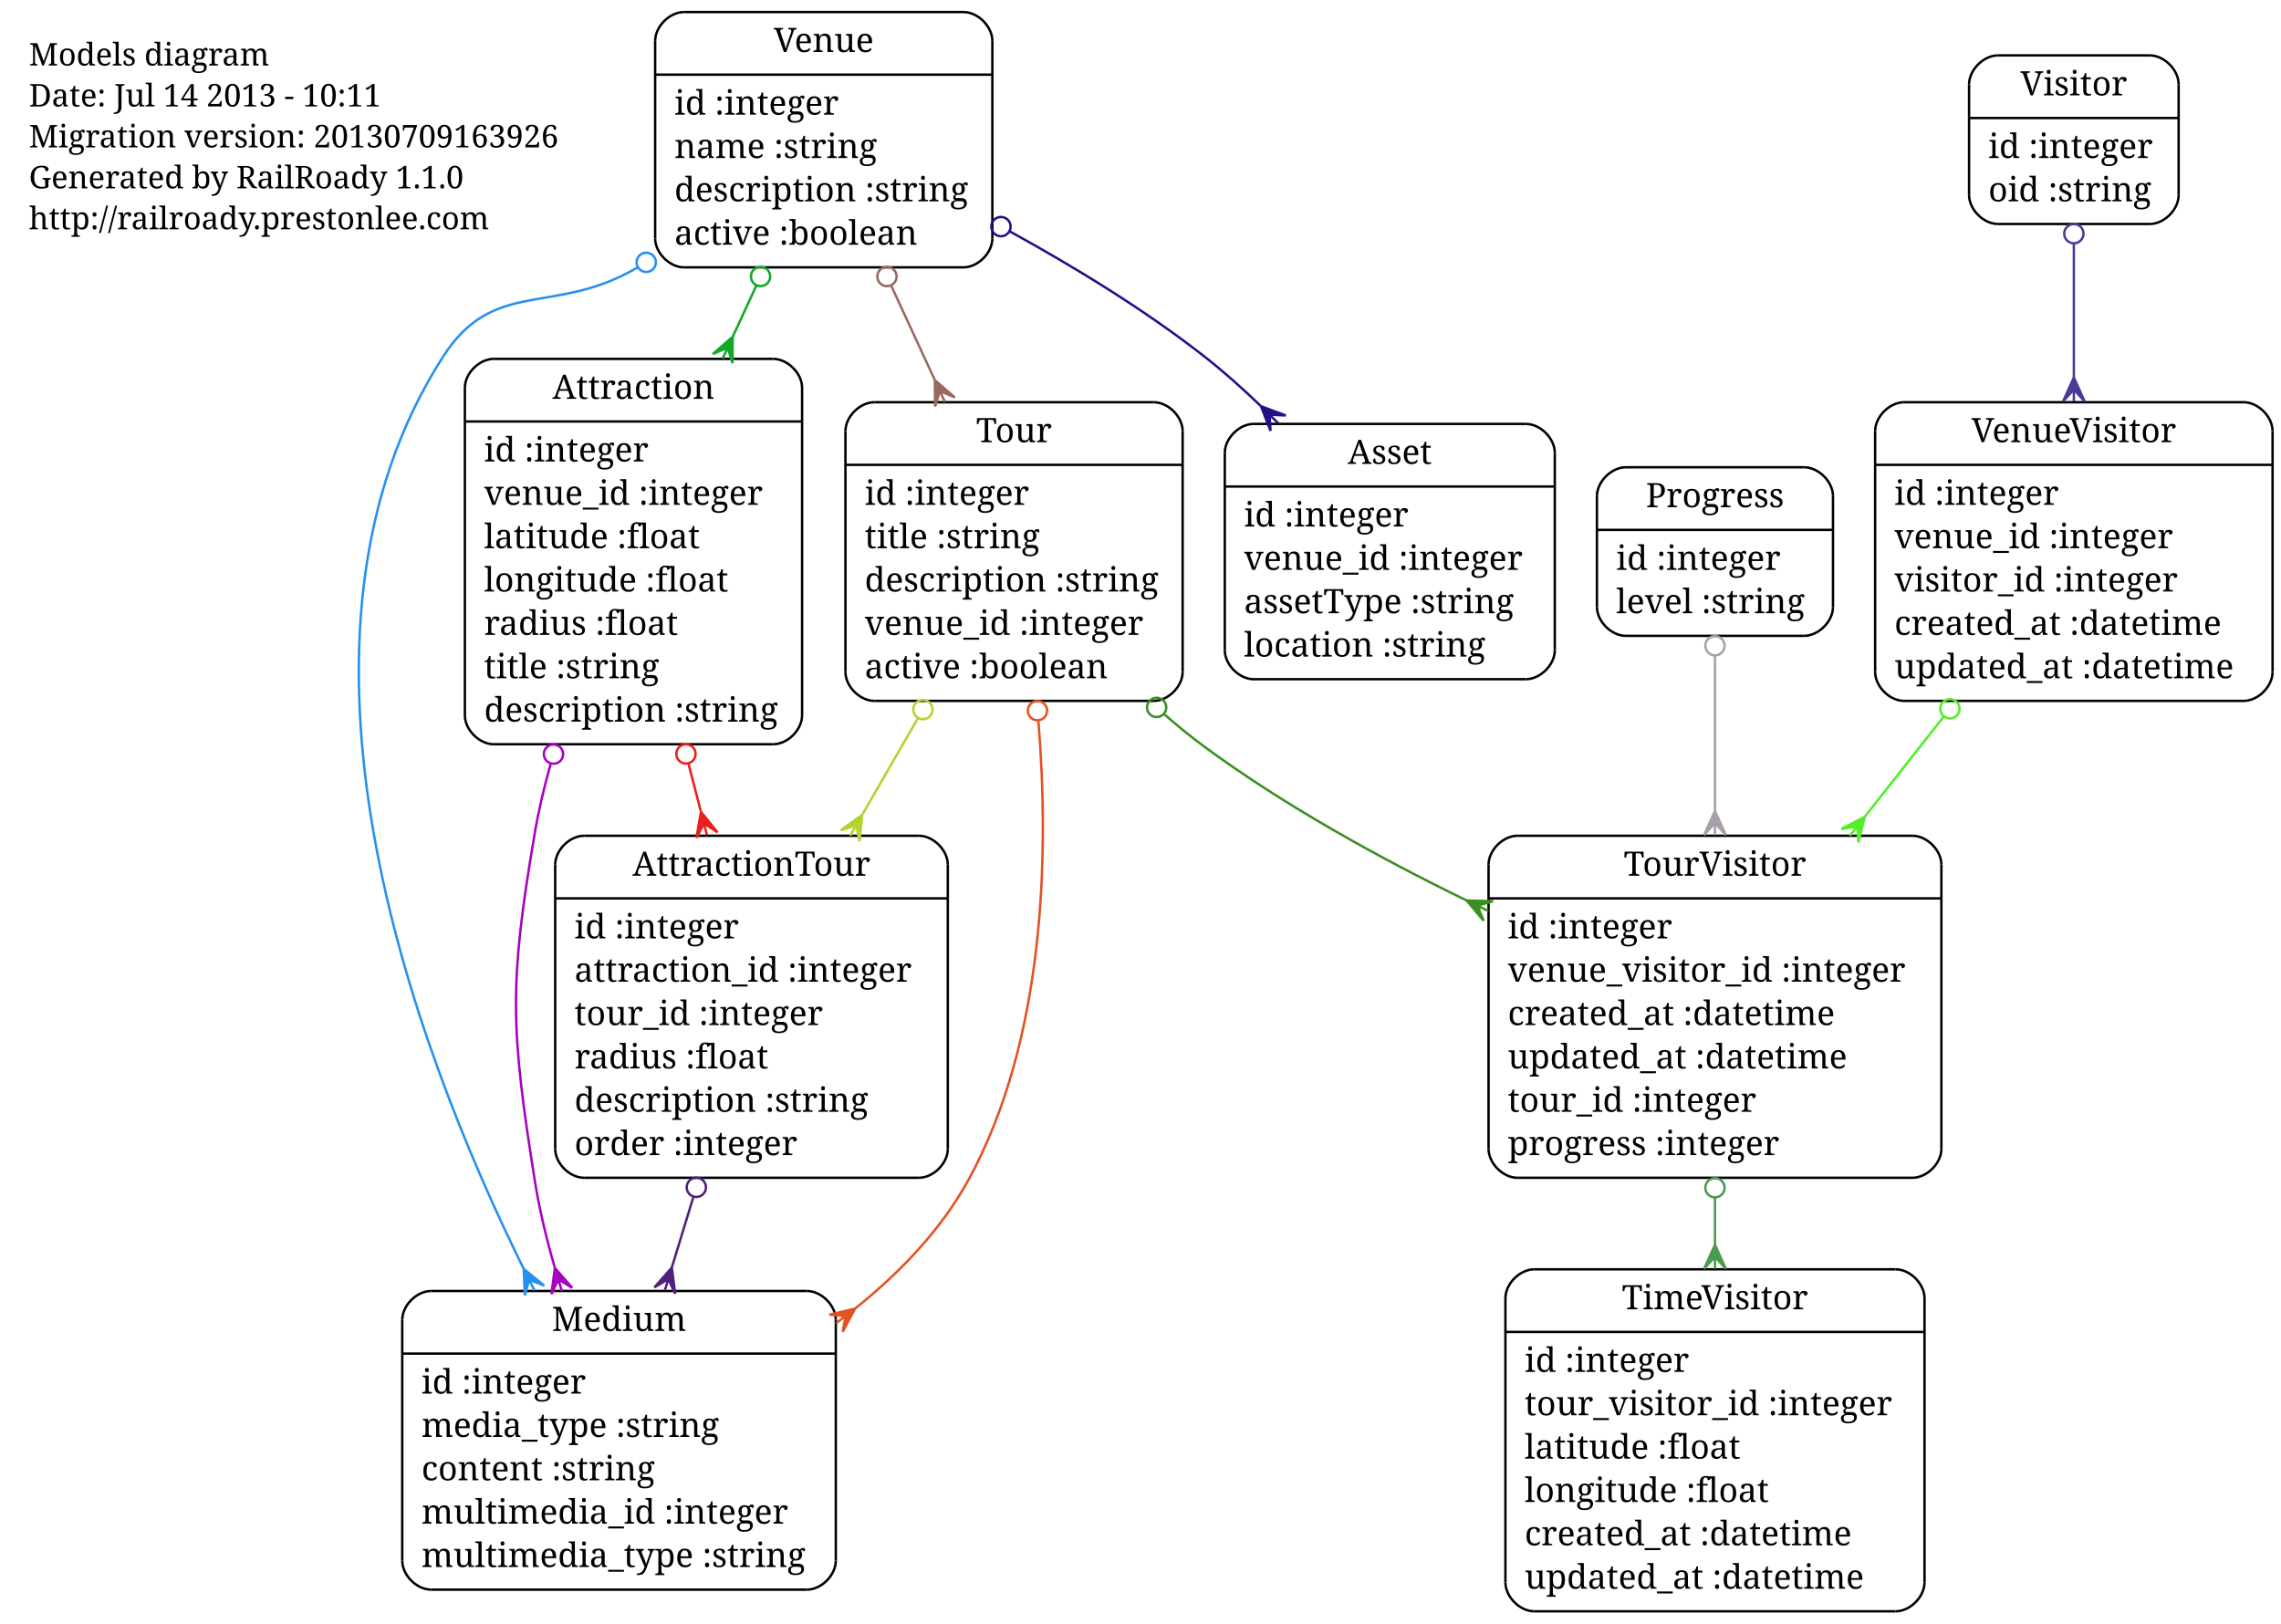
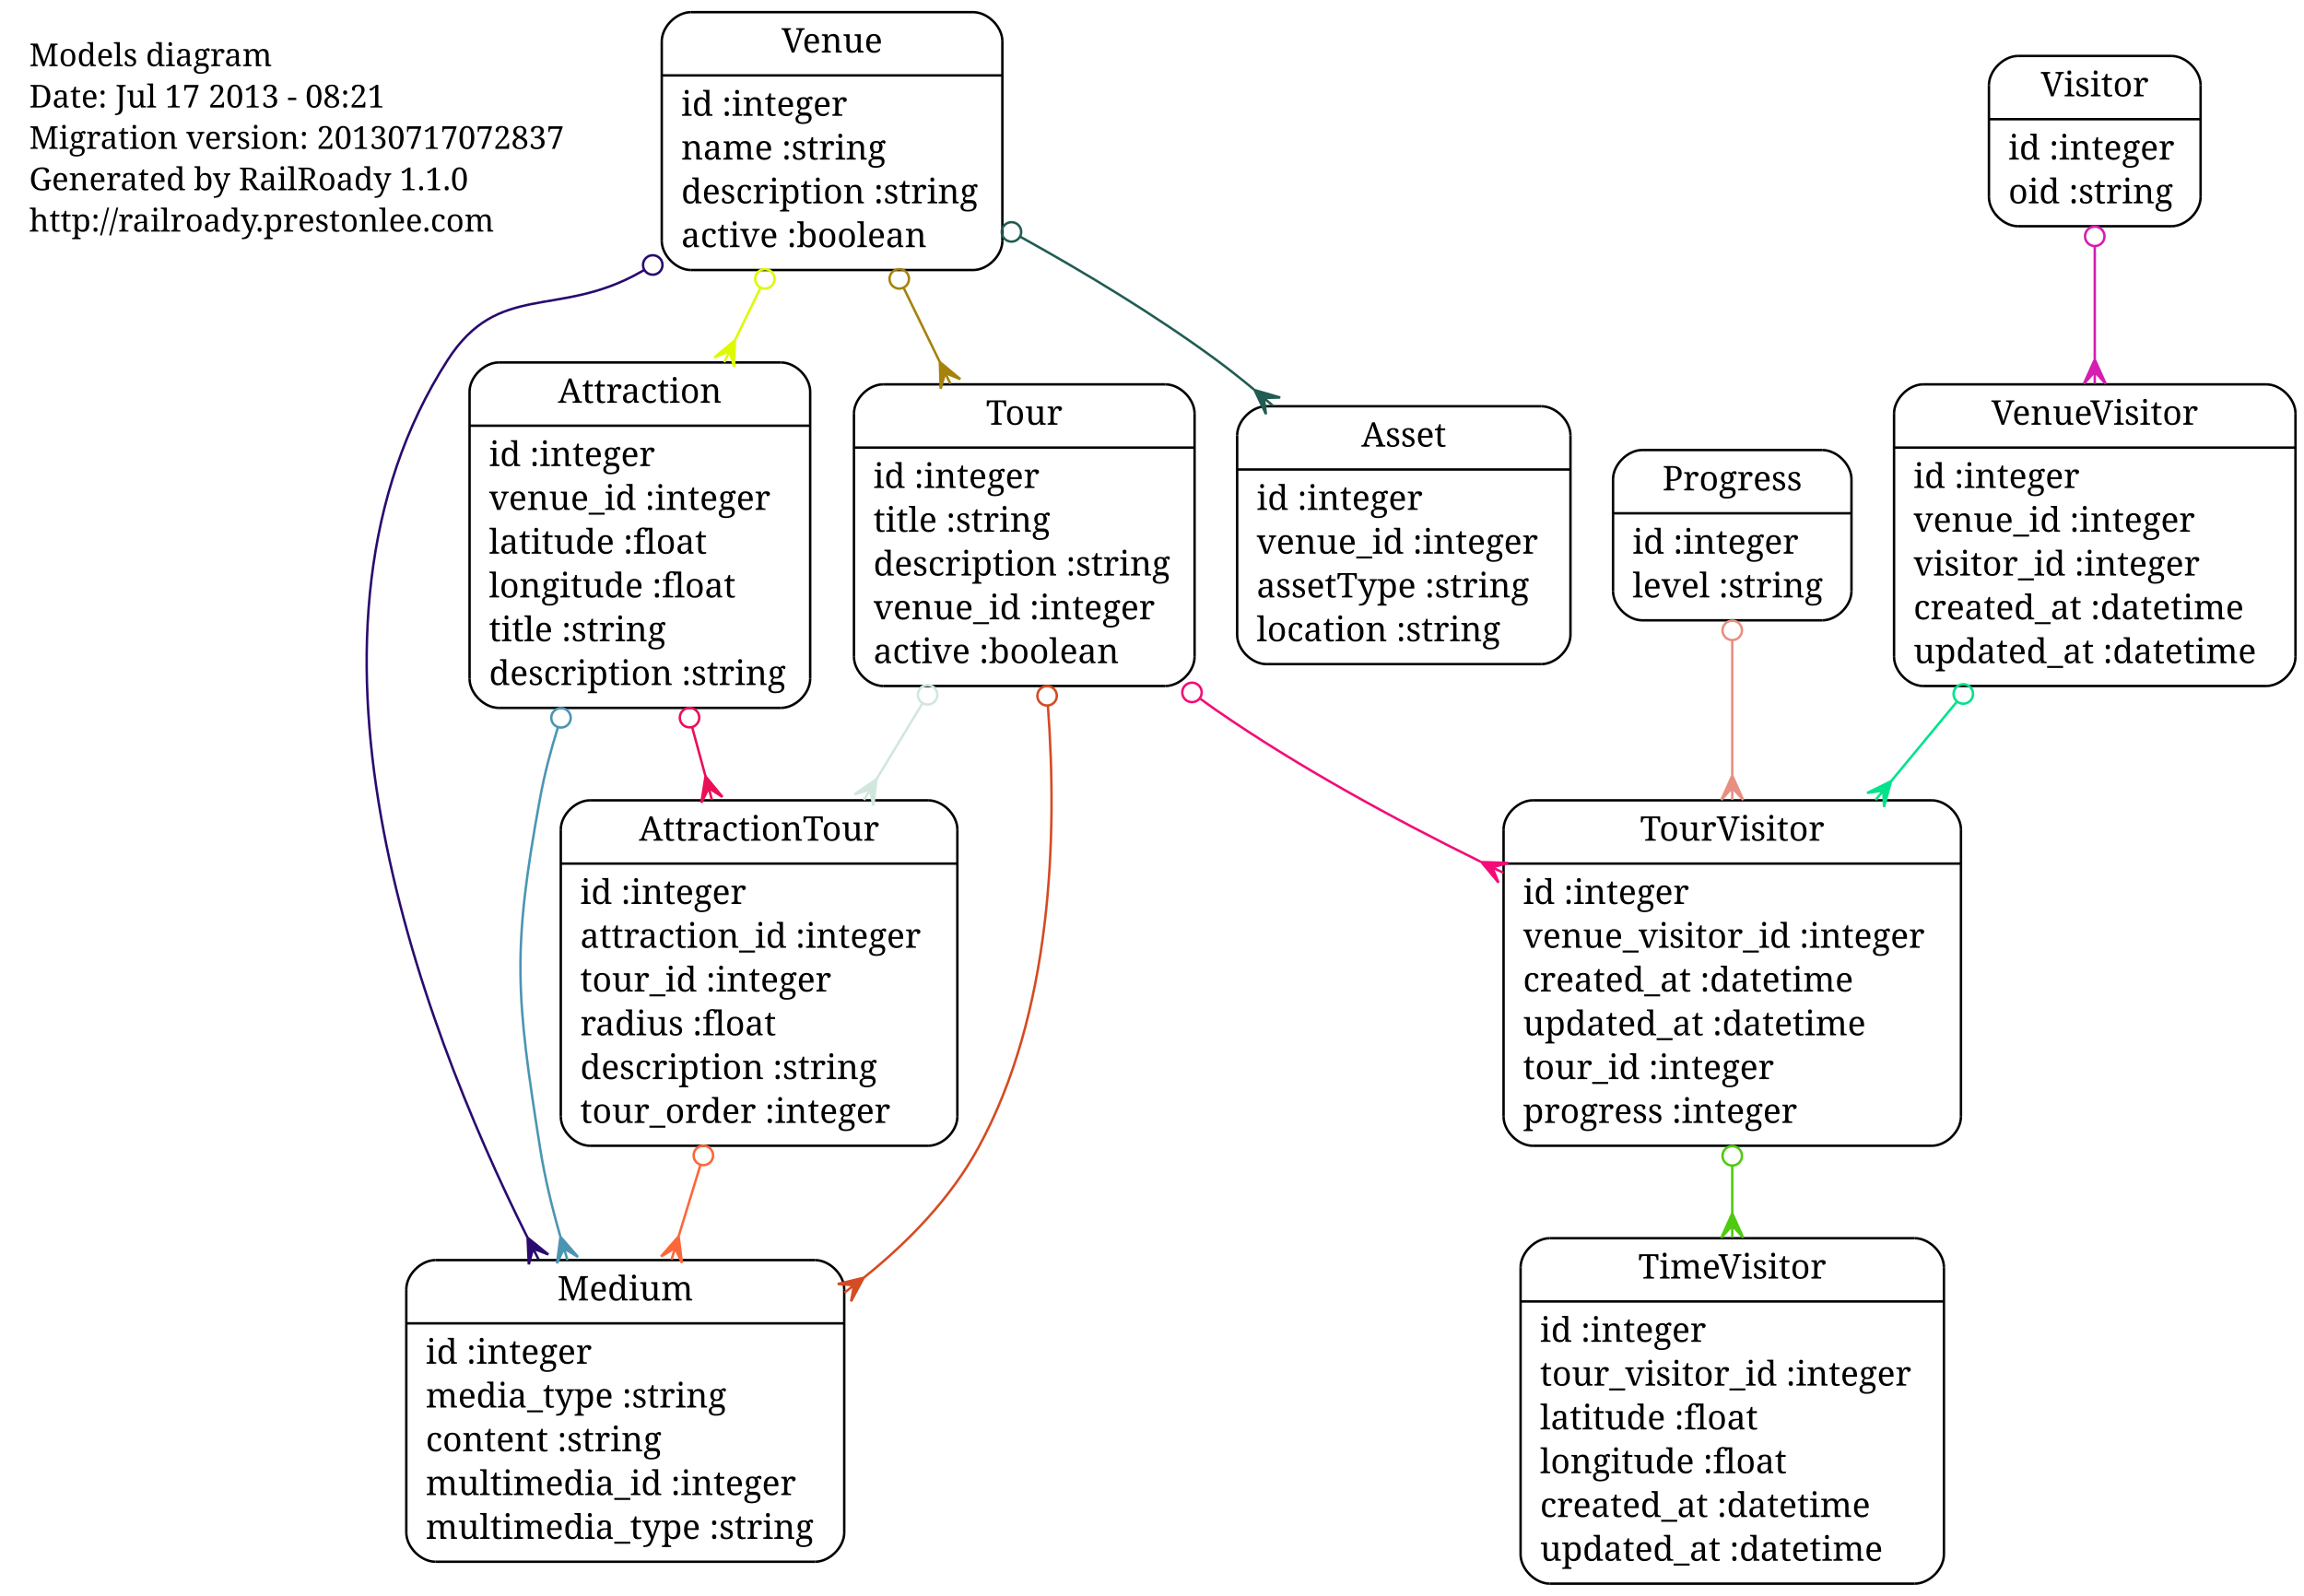
- <svg xmlns="http://www.w3.org/2000/svg" width="947pt" height="674pt" viewBox="0.00 0.00 947.00 674.00">
-   <g id="graph1" class="graph" transform="scale(1 1) rotate(0) translate(4 670)">
-     <polygon fill="white" stroke="white" points="-4,5 -4,-670 944,-670 944,5 -4,5" />
+ <svg xmlns="http://www.w3.org/2000/svg" width="947pt" height="656pt" viewBox="0.00 0.00 947.00 656.00">
+   <g id="graph1" class="graph" transform="scale(1 1) rotate(0) translate(4 652)">
+     <polygon fill="white" stroke="white" points="-4,5 -4,-652 944,-652 944,5 -4,5" />
    <g id="node1" class="node">
-       <text text-anchor="start" x="8" y="-642.8" font-family="Times Roman,serif" font-size="13.00">Models diagram</text>
-       <text text-anchor="start" x="8" y="-625.8" font-family="Times Roman,serif" font-size="13.00">Date: Jul 14 2013 - 10:11</text>
-       <text text-anchor="start" x="8" y="-608.8" font-family="Times Roman,serif" font-size="13.00">Migration version: 20130709163926</text>
-       <text text-anchor="start" x="8" y="-591.8" font-family="Times Roman,serif" font-size="13.00">Generated by RailRoady 1.1.0</text>
-       <text text-anchor="start" x="8" y="-574.8" font-family="Times Roman,serif" font-size="13.00">http://railroady.prestonlee.com</text>
+       <text text-anchor="start" x="8" y="-624.8" font-family="Times Roman,serif" font-size="13.00">Models diagram</text>
+       <text text-anchor="start" x="8" y="-607.8" font-family="Times Roman,serif" font-size="13.00">Date: Jul 17 2013 - 08:21</text>
+       <text text-anchor="start" x="8" y="-590.8" font-family="Times Roman,serif" font-size="13.00">Migration version: 20130717072837</text>
+       <text text-anchor="start" x="8" y="-573.8" font-family="Times Roman,serif" font-size="13.00">Generated by RailRoady 1.1.0</text>
+       <text text-anchor="start" x="8" y="-556.8" font-family="Times Roman,serif" font-size="13.00">http://railroady.prestonlee.com</text>
    </g>
    <g id="node2" class="node">
      <polyline fill="none" stroke="black" points="175,-10 331,-10 " />
      <path fill="none" stroke="black" d="M331,-10C337,-10 343,-16 343,-22" />
      <polyline fill="none" stroke="black" points="343,-22 343,-122 " />
      <path fill="none" stroke="black" d="M343,-122C343,-128 337,-134 331,-134" />
      <polyline fill="none" stroke="black" points="331,-134 175,-134 " />
      <path fill="none" stroke="black" d="M175,-134C169,-134 163,-128 163,-122" />
      <polyline fill="none" stroke="black" points="163,-122 163,-22 " />
      <path fill="none" stroke="black" d="M163,-22C163,-16 169,-10 175,-10" />
      <text text-anchor="middle" x="253" y="-117.4" font-family="Times Roman,serif" font-size="14.00">Medium</text>
      <polyline fill="none" stroke="black" points="163,-108 343,-108 " />
      <text text-anchor="start" x="171" y="-91.4" font-family="Times Roman,serif" font-size="14.00">id :integer</text>
      <text text-anchor="start" x="171" y="-73.4" font-family="Times Roman,serif" font-size="14.00">media_type :string</text>
      <text text-anchor="start" x="171" y="-55.4" font-family="Times Roman,serif" font-size="14.00">content :string</text>
      <text text-anchor="start" x="171" y="-37.4" font-family="Times Roman,serif" font-size="14.00">multimedia_id :integer</text>
      <text text-anchor="start" x="171" y="-19.4" font-family="Times Roman,serif" font-size="14.00">multimedia_type :string</text>
    </g>
    <g id="node3" class="node">
-       <polyline fill="none" stroke="black" points="825.5,-577 888.5,-577 " />
-       <path fill="none" stroke="black" d="M888.5,-577C894.5,-577 900.5,-583 900.5,-589" />
-       <polyline fill="none" stroke="black" points="900.5,-589 900.5,-635 " />
-       <path fill="none" stroke="black" d="M900.5,-635C900.5,-641 894.5,-647 888.5,-647" />
-       <polyline fill="none" stroke="black" points="888.5,-647 825.5,-647 " />
-       <path fill="none" stroke="black" d="M825.5,-647C819.5,-647 813.5,-641 813.5,-635" />
-       <polyline fill="none" stroke="black" points="813.5,-635 813.5,-589 " />
-       <path fill="none" stroke="black" d="M813.5,-589C813.5,-583 819.5,-577 825.5,-577" />
-       <text text-anchor="middle" x="857" y="-630.4" font-family="Times Roman,serif" font-size="14.00">Visitor</text>
-       <polyline fill="none" stroke="black" points="813.5,-621 900.5,-621 " />
-       <text text-anchor="start" x="821.5" y="-604.4" font-family="Times Roman,serif" font-size="14.00">id :integer</text>
-       <text text-anchor="start" x="821.5" y="-586.4" font-family="Times Roman,serif" font-size="14.00">oid :string</text>
+       <polyline fill="none" stroke="black" points="825.5,-559 888.5,-559 " />
+       <path fill="none" stroke="black" d="M888.5,-559C894.5,-559 900.5,-565 900.5,-571" />
+       <polyline fill="none" stroke="black" points="900.5,-571 900.5,-617 " />
+       <path fill="none" stroke="black" d="M900.5,-617C900.5,-623 894.5,-629 888.5,-629" />
+       <polyline fill="none" stroke="black" points="888.5,-629 825.5,-629 " />
+       <path fill="none" stroke="black" d="M825.5,-629C819.5,-629 813.5,-623 813.5,-617" />
+       <polyline fill="none" stroke="black" points="813.5,-617 813.5,-571 " />
+       <path fill="none" stroke="black" d="M813.5,-571C813.5,-565 819.5,-559 825.5,-559" />
+       <text text-anchor="middle" x="857" y="-612.4" font-family="Times Roman,serif" font-size="14.00">Visitor</text>
+       <polyline fill="none" stroke="black" points="813.5,-603 900.5,-603 " />
+       <text text-anchor="start" x="821.5" y="-586.4" font-family="Times Roman,serif" font-size="14.00">id :integer</text>
+       <text text-anchor="start" x="821.5" y="-568.4" font-family="Times Roman,serif" font-size="14.00">oid :string</text>
    </g>
    <g id="node10" class="node">
-       <polyline fill="none" stroke="black" points="786.5,-379 927.5,-379 " />
-       <path fill="none" stroke="black" d="M927.5,-379C933.5,-379 939.5,-385 939.5,-391" />
-       <polyline fill="none" stroke="black" points="939.5,-391 939.5,-491 " />
-       <path fill="none" stroke="black" d="M939.5,-491C939.5,-497 933.5,-503 927.5,-503" />
-       <polyline fill="none" stroke="black" points="927.5,-503 786.5,-503 " />
-       <path fill="none" stroke="black" d="M786.5,-503C780.5,-503 774.5,-497 774.5,-491" />
-       <polyline fill="none" stroke="black" points="774.5,-491 774.5,-391 " />
-       <path fill="none" stroke="black" d="M774.5,-391C774.5,-385 780.5,-379 786.5,-379" />
-       <text text-anchor="middle" x="857" y="-486.4" font-family="Times Roman,serif" font-size="14.00">VenueVisitor</text>
-       <polyline fill="none" stroke="black" points="774.5,-477 939.5,-477 " />
-       <text text-anchor="start" x="782.5" y="-460.4" font-family="Times Roman,serif" font-size="14.00">id :integer</text>
-       <text text-anchor="start" x="782.5" y="-442.4" font-family="Times Roman,serif" font-size="14.00">venue_id :integer</text>
-       <text text-anchor="start" x="782.5" y="-424.4" font-family="Times Roman,serif" font-size="14.00">visitor_id :integer</text>
-       <text text-anchor="start" x="782.5" y="-406.4" font-family="Times Roman,serif" font-size="14.00">created_at :datetime</text>
-       <text text-anchor="start" x="782.5" y="-388.4" font-family="Times Roman,serif" font-size="14.00">updated_at :datetime</text>
+       <polyline fill="none" stroke="black" points="786.5,-370 927.5,-370 " />
+       <path fill="none" stroke="black" d="M927.5,-370C933.5,-370 939.5,-376 939.5,-382" />
+       <polyline fill="none" stroke="black" points="939.5,-382 939.5,-482 " />
+       <path fill="none" stroke="black" d="M939.5,-482C939.5,-488 933.5,-494 927.5,-494" />
+       <polyline fill="none" stroke="black" points="927.5,-494 786.5,-494 " />
+       <path fill="none" stroke="black" d="M786.5,-494C780.5,-494 774.5,-488 774.5,-482" />
+       <polyline fill="none" stroke="black" points="774.5,-482 774.5,-382 " />
+       <path fill="none" stroke="black" d="M774.5,-382C774.5,-376 780.5,-370 786.5,-370" />
+       <text text-anchor="middle" x="857" y="-477.4" font-family="Times Roman,serif" font-size="14.00">VenueVisitor</text>
+       <polyline fill="none" stroke="black" points="774.5,-468 939.5,-468 " />
+       <text text-anchor="start" x="782.5" y="-451.4" font-family="Times Roman,serif" font-size="14.00">id :integer</text>
+       <text text-anchor="start" x="782.5" y="-433.4" font-family="Times Roman,serif" font-size="14.00">venue_id :integer</text>
+       <text text-anchor="start" x="782.5" y="-415.4" font-family="Times Roman,serif" font-size="14.00">visitor_id :integer</text>
+       <text text-anchor="start" x="782.5" y="-397.4" font-family="Times Roman,serif" font-size="14.00">created_at :datetime</text>
+       <text text-anchor="start" x="782.5" y="-379.4" font-family="Times Roman,serif" font-size="14.00">updated_at :datetime</text>
    </g>
    <g id="edge2" class="edge">
-       <path fill="none" stroke="#493c99" d="M857,-568.747C857,-551.932 857,-532.204 857,-513.35" />
-       <ellipse fill="none" stroke="#493c99" cx="857" cy="-572.983" rx="4" ry="4" />
-       <polygon fill="#493c99" stroke="#493c99" points="857,-513.291 861.5,-503.291 857,-508.291 857,-503.291 857,-503.291 857,-503.291 857,-508.291 852.5,-503.292 857,-513.291 857,-513.291" />
+       <path fill="none" stroke="#d51db2" d="M857,-550.604C857,-536.399 857,-520.212 857,-504.46" />
+       <ellipse fill="none" stroke="#d51db2" cx="857" cy="-554.848" rx="4" ry="4" />
+       <polygon fill="#d51db2" stroke="#d51db2" points="857,-504.197 861.5,-494.197 857,-499.197 857,-494.197 857,-494.197 857,-494.197 857,-499.197 852.5,-494.197 857,-504.197 857,-504.197" />
    </g>
    <g id="node4" class="node">
-       <polyline fill="none" stroke="black" points="516.5,-388 629.5,-388 " />
-       <path fill="none" stroke="black" d="M629.5,-388C635.5,-388 641.5,-394 641.5,-400" />
-       <polyline fill="none" stroke="black" points="641.5,-400 641.5,-482 " />
-       <path fill="none" stroke="black" d="M641.5,-482C641.5,-488 635.5,-494 629.5,-494" />
-       <polyline fill="none" stroke="black" points="629.5,-494 516.5,-494 " />
-       <path fill="none" stroke="black" d="M516.5,-494C510.5,-494 504.5,-488 504.5,-482" />
-       <polyline fill="none" stroke="black" points="504.5,-482 504.5,-400 " />
-       <path fill="none" stroke="black" d="M504.5,-400C504.5,-394 510.5,-388 516.5,-388" />
-       <text text-anchor="middle" x="573" y="-477.4" font-family="Times Roman,serif" font-size="14.00">Asset</text>
-       <polyline fill="none" stroke="black" points="504.5,-468 641.5,-468 " />
-       <text text-anchor="start" x="512.5" y="-451.4" font-family="Times Roman,serif" font-size="14.00">id :integer</text>
-       <text text-anchor="start" x="512.5" y="-433.4" font-family="Times Roman,serif" font-size="14.00">venue_id :integer</text>
-       <text text-anchor="start" x="512.5" y="-415.4" font-family="Times Roman,serif" font-size="14.00">assetType :string</text>
-       <text text-anchor="start" x="512.5" y="-397.4" font-family="Times Roman,serif" font-size="14.00">location :string</text>
+       <polyline fill="none" stroke="black" points="516.5,-379 629.5,-379 " />
+       <path fill="none" stroke="black" d="M629.5,-379C635.5,-379 641.5,-385 641.5,-391" />
+       <polyline fill="none" stroke="black" points="641.5,-391 641.5,-473 " />
+       <path fill="none" stroke="black" d="M641.5,-473C641.5,-479 635.5,-485 629.5,-485" />
+       <polyline fill="none" stroke="black" points="629.5,-485 516.5,-485 " />
+       <path fill="none" stroke="black" d="M516.5,-485C510.5,-485 504.5,-479 504.5,-473" />
+       <polyline fill="none" stroke="black" points="504.5,-473 504.5,-391 " />
+       <path fill="none" stroke="black" d="M504.5,-391C504.5,-385 510.5,-379 516.5,-379" />
+       <text text-anchor="middle" x="573" y="-468.4" font-family="Times Roman,serif" font-size="14.00">Asset</text>
+       <polyline fill="none" stroke="black" points="504.5,-459 641.5,-459 " />
+       <text text-anchor="start" x="512.5" y="-442.4" font-family="Times Roman,serif" font-size="14.00">id :integer</text>
+       <text text-anchor="start" x="512.5" y="-424.4" font-family="Times Roman,serif" font-size="14.00">venue_id :integer</text>
+       <text text-anchor="start" x="512.5" y="-406.4" font-family="Times Roman,serif" font-size="14.00">assetType :string</text>
+       <text text-anchor="start" x="512.5" y="-388.4" font-family="Times Roman,serif" font-size="14.00">location :string</text>
    </g>
    <g id="node5" class="node">
-       <polyline fill="none" stroke="black" points="359,-379 475,-379 " />
-       <path fill="none" stroke="black" d="M475,-379C481,-379 487,-385 487,-391" />
-       <polyline fill="none" stroke="black" points="487,-391 487,-491 " />
-       <path fill="none" stroke="black" d="M487,-491C487,-497 481,-503 475,-503" />
-       <polyline fill="none" stroke="black" points="475,-503 359,-503 " />
-       <path fill="none" stroke="black" d="M359,-503C353,-503 347,-497 347,-491" />
-       <polyline fill="none" stroke="black" points="347,-491 347,-391 " />
-       <path fill="none" stroke="black" d="M347,-391C347,-385 353,-379 359,-379" />
-       <text text-anchor="middle" x="417" y="-486.4" font-family="Times Roman,serif" font-size="14.00">Tour</text>
-       <polyline fill="none" stroke="black" points="347,-477 487,-477 " />
-       <text text-anchor="start" x="355" y="-460.4" font-family="Times Roman,serif" font-size="14.00">id :integer</text>
-       <text text-anchor="start" x="355" y="-442.4" font-family="Times Roman,serif" font-size="14.00">title :string</text>
-       <text text-anchor="start" x="355" y="-424.4" font-family="Times Roman,serif" font-size="14.00">description :string</text>
-       <text text-anchor="start" x="355" y="-406.4" font-family="Times Roman,serif" font-size="14.00">venue_id :integer</text>
-       <text text-anchor="start" x="355" y="-388.4" font-family="Times Roman,serif" font-size="14.00">active :boolean</text>
+       <polyline fill="none" stroke="black" points="359,-370 475,-370 " />
+       <path fill="none" stroke="black" d="M475,-370C481,-370 487,-376 487,-382" />
+       <polyline fill="none" stroke="black" points="487,-382 487,-482 " />
+       <path fill="none" stroke="black" d="M487,-482C487,-488 481,-494 475,-494" />
+       <polyline fill="none" stroke="black" points="475,-494 359,-494 " />
+       <path fill="none" stroke="black" d="M359,-494C353,-494 347,-488 347,-482" />
+       <polyline fill="none" stroke="black" points="347,-482 347,-382 " />
+       <path fill="none" stroke="black" d="M347,-382C347,-376 353,-370 359,-370" />
+       <text text-anchor="middle" x="417" y="-477.4" font-family="Times Roman,serif" font-size="14.00">Tour</text>
+       <polyline fill="none" stroke="black" points="347,-468 487,-468 " />
+       <text text-anchor="start" x="355" y="-451.4" font-family="Times Roman,serif" font-size="14.00">id :integer</text>
+       <text text-anchor="start" x="355" y="-433.4" font-family="Times Roman,serif" font-size="14.00">title :string</text>
+       <text text-anchor="start" x="355" y="-415.4" font-family="Times Roman,serif" font-size="14.00">description :string</text>
+       <text text-anchor="start" x="355" y="-397.4" font-family="Times Roman,serif" font-size="14.00">venue_id :integer</text>
+       <text text-anchor="start" x="355" y="-379.4" font-family="Times Roman,serif" font-size="14.00">active :boolean</text>
    </g>
    <g id="edge8" class="edge">
-       <path fill="none" stroke="#e35222" d="M427.086,-370.944C431.608,-315.694 430.067,-238.47 398,-180 386.708,-159.41 369.632,-141.631 351.118,-126.779" />
-       <ellipse fill="none" stroke="#e35222" cx="426.731" cy="-374.947" rx="4" ry="4" />
-       <polygon fill="#e35222" stroke="#e35222" points="351.023,-126.705 345.859,-117.031 347.065,-123.649 343.108,-120.593 343.108,-120.593 343.108,-120.593 347.065,-123.649 340.358,-124.154 351.023,-126.705 351.023,-126.705" />
+       <path fill="none" stroke="#d54b22" d="M426.711,-361.927C430.675,-308.755 428.574,-235.578 398,-180 386.681,-159.425 369.595,-141.652 351.078,-126.801" />
+       <ellipse fill="none" stroke="#d54b22" cx="426.381" cy="-365.966" rx="4" ry="4" />
+       <polygon fill="#d54b22" stroke="#d54b22" points="350.982,-126.727 345.818,-117.053 347.025,-123.671 343.068,-120.615 343.068,-120.615 343.068,-120.615 347.025,-123.671 340.317,-124.177 350.982,-126.727 350.982,-126.727" />
    </g>
    <g id="node8" class="node">
      <polyline fill="none" stroke="black" points="238.5,-181 377.5,-181 " />
      <path fill="none" stroke="black" d="M377.5,-181C383.5,-181 389.5,-187 389.5,-193" />
      <polyline fill="none" stroke="black" points="389.5,-193 389.5,-311 " />
      <path fill="none" stroke="black" d="M389.5,-311C389.5,-317 383.5,-323 377.5,-323" />
      <polyline fill="none" stroke="black" points="377.5,-323 238.5,-323 " />
      <path fill="none" stroke="black" d="M238.5,-323C232.5,-323 226.5,-317 226.5,-311" />
      <polyline fill="none" stroke="black" points="226.5,-311 226.5,-193 " />
      <path fill="none" stroke="black" d="M226.5,-193C226.5,-187 232.5,-181 238.5,-181" />
      <text text-anchor="middle" x="308" y="-306.4" font-family="Times Roman,serif" font-size="14.00">AttractionTour</text>
      <polyline fill="none" stroke="black" points="226.5,-297 389.5,-297 " />
      <text text-anchor="start" x="234.5" y="-280.4" font-family="Times Roman,serif" font-size="14.00">id :integer</text>
      <text text-anchor="start" x="234.5" y="-262.4" font-family="Times Roman,serif" font-size="14.00">attraction_id :integer</text>
      <text text-anchor="start" x="234.5" y="-244.4" font-family="Times Roman,serif" font-size="14.00">tour_id :integer</text>
      <text text-anchor="start" x="234.5" y="-226.4" font-family="Times Roman,serif" font-size="14.00">radius :float</text>
      <text text-anchor="start" x="234.5" y="-208.4" font-family="Times Roman,serif" font-size="14.00">description :string</text>
-       <text text-anchor="start" x="234.5" y="-190.4" font-family="Times Roman,serif" font-size="14.00">order :integer</text>
+       <text text-anchor="start" x="234.5" y="-190.4" font-family="Times Roman,serif" font-size="14.00">tour_order :integer</text>
    </g>
    <g id="edge4" class="edge">
-       <path fill="none" stroke="#b4d32e" d="M377.005,-371.651C369.58,-358.776 361.767,-345.23 354.176,-332.066" />
-       <ellipse fill="none" stroke="#b4d32e" cx="379.16" cy="-375.388" rx="4" ry="4" />
-       <polygon fill="#b4d32e" stroke="#b4d32e" points="353.959,-331.689 352.861,-320.779 351.461,-327.358 348.963,-323.027 348.963,-323.027 348.963,-323.027 351.461,-327.358 345.064,-325.275 353.959,-331.689 353.959,-331.689" />
+       <path fill="none" stroke="#d1e7dc" d="M375.02,-362.676C368.892,-352.556 362.541,-342.068 356.3,-331.762" />
+       <ellipse fill="none" stroke="#d1e7dc" cx="377.264" cy="-366.381" rx="4" ry="4" />
+       <polygon fill="#d1e7dc" stroke="#d1e7dc" points="356.271,-331.713 354.94,-320.828 353.681,-327.436 351.091,-323.159 351.091,-323.159 351.091,-323.159 353.681,-327.436 347.241,-325.49 356.271,-331.713 356.271,-331.713" />
    </g>
    <g id="node11" class="node">
      <polyline fill="none" stroke="black" points="626,-181 790,-181 " />
      <path fill="none" stroke="black" d="M790,-181C796,-181 802,-187 802,-193" />
      <polyline fill="none" stroke="black" points="802,-193 802,-311 " />
      <path fill="none" stroke="black" d="M802,-311C802,-317 796,-323 790,-323" />
      <polyline fill="none" stroke="black" points="790,-323 626,-323 " />
      <path fill="none" stroke="black" d="M626,-323C620,-323 614,-317 614,-311" />
      <polyline fill="none" stroke="black" points="614,-311 614,-193 " />
      <path fill="none" stroke="black" d="M614,-193C614,-187 620,-181 626,-181" />
      <text text-anchor="middle" x="708" y="-306.4" font-family="Times Roman,serif" font-size="14.00">TourVisitor</text>
      <polyline fill="none" stroke="black" points="614,-297 802,-297 " />
      <text text-anchor="start" x="622" y="-280.4" font-family="Times Roman,serif" font-size="14.00">id :integer</text>
      <text text-anchor="start" x="622" y="-262.4" font-family="Times Roman,serif" font-size="14.00">venue_visitor_id :integer</text>
      <text text-anchor="start" x="622" y="-244.4" font-family="Times Roman,serif" font-size="14.00">created_at :datetime</text>
      <text text-anchor="start" x="622" y="-226.4" font-family="Times Roman,serif" font-size="14.00">updated_at :datetime</text>
      <text text-anchor="start" x="622" y="-208.4" font-family="Times Roman,serif" font-size="14.00">tour_id :integer</text>
      <text text-anchor="start" x="622" y="-190.4" font-family="Times Roman,serif" font-size="14.00">progress :integer</text>
    </g>
    <g id="edge6" class="edge">
-       <path fill="none" stroke="#3a8f23" d="M479.494,-373.328C484.895,-368.607 490.428,-364.101 496,-360 529.274,-335.508 568.91,-313.667 604.858,-296.146" />
-       <ellipse fill="none" stroke="#3a8f23" cx="476.197" cy="-376.287" rx="4" ry="4" />
-       <polygon fill="#3a8f23" stroke="#3a8f23" points="604.902,-296.124 615.864,-295.839 609.406,-293.955 613.911,-291.785 613.911,-291.785 613.911,-291.785 609.406,-293.955 611.958,-287.731 604.902,-296.124 604.902,-296.124" />
+       <path fill="none" stroke="#f30c78" d="M489.36,-364.753C491.571,-363.119 493.787,-361.531 496,-360 529.602,-336.758 568.886,-315.354 604.445,-297.837" />
+       <ellipse fill="none" stroke="#f30c78" cx="485.932" cy="-367.362" rx="4" ry="4" />
+       <polygon fill="#f30c78" stroke="#f30c78" points="604.894,-297.618 615.855,-297.28 609.388,-295.427 613.882,-293.235 613.882,-293.235 613.882,-293.235 609.388,-295.427 611.91,-289.19 604.894,-297.618 604.894,-297.618" />
    </g>
    <g id="node6" class="node">
-       <polyline fill="none" stroke="black" points="671,-406 745,-406 " />
-       <path fill="none" stroke="black" d="M745,-406C751,-406 757,-412 757,-418" />
-       <polyline fill="none" stroke="black" points="757,-418 757,-464 " />
-       <path fill="none" stroke="black" d="M757,-464C757,-470 751,-476 745,-476" />
-       <polyline fill="none" stroke="black" points="745,-476 671,-476 " />
-       <path fill="none" stroke="black" d="M671,-476C665,-476 659,-470 659,-464" />
-       <polyline fill="none" stroke="black" points="659,-464 659,-418 " />
-       <path fill="none" stroke="black" d="M659,-418C659,-412 665,-406 671,-406" />
-       <text text-anchor="middle" x="708" y="-459.4" font-family="Times Roman,serif" font-size="14.00">Progress</text>
-       <polyline fill="none" stroke="black" points="659,-450 757,-450 " />
-       <text text-anchor="start" x="667" y="-433.4" font-family="Times Roman,serif" font-size="14.00">id :integer</text>
-       <text text-anchor="start" x="667" y="-415.4" font-family="Times Roman,serif" font-size="14.00">level :string</text>
+       <polyline fill="none" stroke="black" points="671,-397 745,-397 " />
+       <path fill="none" stroke="black" d="M745,-397C751,-397 757,-403 757,-409" />
+       <polyline fill="none" stroke="black" points="757,-409 757,-455 " />
+       <path fill="none" stroke="black" d="M757,-455C757,-461 751,-467 745,-467" />
+       <polyline fill="none" stroke="black" points="745,-467 671,-467 " />
+       <path fill="none" stroke="black" d="M671,-467C665,-467 659,-461 659,-455" />
+       <polyline fill="none" stroke="black" points="659,-455 659,-409 " />
+       <path fill="none" stroke="black" d="M659,-409C659,-403 665,-397 671,-397" />
+       <text text-anchor="middle" x="708" y="-450.4" font-family="Times Roman,serif" font-size="14.00">Progress</text>
+       <polyline fill="none" stroke="black" points="659,-441 757,-441 " />
+       <text text-anchor="start" x="667" y="-424.4" font-family="Times Roman,serif" font-size="14.00">id :integer</text>
+       <text text-anchor="start" x="667" y="-406.4" font-family="Times Roman,serif" font-size="14.00">level :string</text>
    </g>
    <g id="edge10" class="edge">
-       <path fill="none" stroke="#a7a0ac" d="M708,-397.729C708,-378.628 708,-355.527 708,-333.402" />
-       <ellipse fill="none" stroke="#a7a0ac" cx="708" cy="-401.893" rx="4" ry="4" />
-       <polygon fill="#a7a0ac" stroke="#a7a0ac" points="708,-333.323 712.5,-323.323 708,-328.323 708,-323.323 708,-323.323 708,-323.323 708,-328.323 703.5,-323.323 708,-333.323 708,-333.323" />
+       <path fill="none" stroke="#e79082" d="M708,-388.717C708,-372.067 708,-352.466 708,-333.387" />
+       <ellipse fill="none" stroke="#e79082" cx="708" cy="-392.867" rx="4" ry="4" />
+       <polygon fill="#e79082" stroke="#e79082" points="708,-333.17 712.5,-323.17 708,-328.17 708,-323.17 708,-323.17 708,-323.17 708,-328.17 703.5,-323.17 708,-333.17 708,-333.17" />
    </g>
    <g id="node7" class="node">
      <polyline fill="none" stroke="black" points="201,-361 317,-361 " />
      <path fill="none" stroke="black" d="M317,-361C323,-361 329,-367 329,-373" />
-       <polyline fill="none" stroke="black" points="329,-373 329,-509 " />
-       <path fill="none" stroke="black" d="M329,-509C329,-515 323,-521 317,-521" />
-       <polyline fill="none" stroke="black" points="317,-521 201,-521 " />
-       <path fill="none" stroke="black" d="M201,-521C195,-521 189,-515 189,-509" />
-       <polyline fill="none" stroke="black" points="189,-509 189,-373 " />
+       <polyline fill="none" stroke="black" points="329,-373 329,-491 " />
+       <path fill="none" stroke="black" d="M329,-491C329,-497 323,-503 317,-503" />
+       <polyline fill="none" stroke="black" points="317,-503 201,-503 " />
+       <path fill="none" stroke="black" d="M201,-503C195,-503 189,-497 189,-491" />
+       <polyline fill="none" stroke="black" points="189,-491 189,-373 " />
      <path fill="none" stroke="black" d="M189,-373C189,-367 195,-361 201,-361" />
-       <text text-anchor="middle" x="259" y="-504.4" font-family="Times Roman,serif" font-size="14.00">Attraction</text>
-       <polyline fill="none" stroke="black" points="189,-495 329,-495 " />
-       <text text-anchor="start" x="197" y="-478.4" font-family="Times Roman,serif" font-size="14.00">id :integer</text>
-       <text text-anchor="start" x="197" y="-460.4" font-family="Times Roman,serif" font-size="14.00">venue_id :integer</text>
-       <text text-anchor="start" x="197" y="-442.4" font-family="Times Roman,serif" font-size="14.00">latitude :float</text>
-       <text text-anchor="start" x="197" y="-424.4" font-family="Times Roman,serif" font-size="14.00">longitude :float</text>
-       <text text-anchor="start" x="197" y="-406.4" font-family="Times Roman,serif" font-size="14.00">radius :float</text>
+       <text text-anchor="middle" x="259" y="-486.4" font-family="Times Roman,serif" font-size="14.00">Attraction</text>
+       <polyline fill="none" stroke="black" points="189,-477 329,-477 " />
+       <text text-anchor="start" x="197" y="-460.4" font-family="Times Roman,serif" font-size="14.00">id :integer</text>
+       <text text-anchor="start" x="197" y="-442.4" font-family="Times Roman,serif" font-size="14.00">venue_id :integer</text>
+       <text text-anchor="start" x="197" y="-424.4" font-family="Times Roman,serif" font-size="14.00">latitude :float</text>
+       <text text-anchor="start" x="197" y="-406.4" font-family="Times Roman,serif" font-size="14.00">longitude :float</text>
      <text text-anchor="start" x="197" y="-388.4" font-family="Times Roman,serif" font-size="14.00">title :string</text>
      <text text-anchor="start" x="197" y="-370.4" font-family="Times Roman,serif" font-size="14.00">description :string</text>
    </g>
    <g id="edge14" class="edge">
-       <path fill="none" stroke="#a701c1" d="M224.662,-353.019C221.942,-343.345 219.624,-333.543 218,-324 207.265,-260.907 208.012,-243.216 218,-180 219.874,-168.136 222.84,-155.801 226.27,-143.891" />
-       <ellipse fill="none" stroke="#a701c1" cx="225.799" cy="-356.904" rx="4" ry="4" />
-       <polygon fill="#a701c1" stroke="#a701c1" points="226.363,-143.582 233.556,-135.305 227.805,-138.794 229.247,-134.007 229.247,-134.007 229.247,-134.007 227.805,-138.794 224.939,-132.709 226.363,-143.582 226.363,-143.582" />
+       <path fill="none" stroke="#4b95b3" d="M225.321,-353.034C222.319,-343.397 219.756,-333.573 218,-324 206.453,-261.05 208.012,-243.216 218,-180 219.874,-168.136 222.84,-155.801 226.27,-143.891" />
+       <ellipse fill="none" stroke="#4b95b3" cx="226.58" cy="-356.909" rx="4" ry="4" />
+       <polygon fill="#4b95b3" stroke="#4b95b3" points="226.363,-143.582 233.556,-135.305 227.805,-138.794 229.247,-134.007 229.247,-134.007 229.247,-134.007 227.805,-138.794 224.939,-132.709 226.363,-143.582 226.363,-143.582" />
    </g>
    <g id="edge12" class="edge">
-       <path fill="none" stroke="#ea1e1c" d="M281.837,-352.915C283.526,-346.401 285.225,-339.846 286.903,-333.375" />
-       <ellipse fill="none" stroke="#ea1e1c" cx="280.784" cy="-356.975" rx="4" ry="4" />
-       <polygon fill="#ea1e1c" stroke="#ea1e1c" points="287.007,-332.973 293.873,-324.422 288.262,-328.133 289.517,-323.293 289.517,-323.293 289.517,-323.293 288.262,-328.133 285.161,-322.164 287.007,-332.973 287.007,-332.973" />
+       <path fill="none" stroke="#ea0f56" d="M280.515,-352.967C282.326,-346.314 284.158,-339.581 285.973,-332.915" />
+       <ellipse fill="none" stroke="#ea0f56" cx="279.417" cy="-357" rx="4" ry="4" />
+       <polygon fill="#ea0f56" stroke="#ea0f56" points="285.987,-332.862 292.956,-324.395 287.301,-328.038 288.614,-323.213 288.614,-323.213 288.614,-323.213 287.301,-328.038 284.272,-322.031 285.987,-332.862 285.987,-332.862" />
    </g>
    <g id="edge16" class="edge">
-       <path fill="none" stroke="#521f79" d="M283.814,-172.845C280.877,-163.234 277.889,-153.456 274.987,-143.957" />
-       <ellipse fill="none" stroke="#521f79" cx="285.094" cy="-177.034" rx="4" ry="4" />
-       <polygon fill="#521f79" stroke="#521f79" points="274.921,-143.742 276.302,-132.863 273.46,-138.96 271.999,-134.178 271.999,-134.178 271.999,-134.178 273.46,-138.96 267.695,-135.493 274.921,-143.742 274.921,-143.742" />
+       <path fill="none" stroke="#fd6738" d="M283.814,-172.845C280.877,-163.234 277.889,-153.456 274.987,-143.957" />
+       <ellipse fill="none" stroke="#fd6738" cx="285.094" cy="-177.034" rx="4" ry="4" />
+       <polygon fill="#fd6738" stroke="#fd6738" points="274.921,-143.742 276.302,-132.863 273.46,-138.96 271.999,-134.178 271.999,-134.178 271.999,-134.178 273.46,-138.96 267.695,-135.493 274.921,-143.742 274.921,-143.742" />
    </g>
    <g id="node9" class="node">
-       <polyline fill="none" stroke="black" points="280,-559 396,-559 " />
-       <path fill="none" stroke="black" d="M396,-559C402,-559 408,-565 408,-571" />
-       <polyline fill="none" stroke="black" points="408,-571 408,-653 " />
-       <path fill="none" stroke="black" d="M408,-653C408,-659 402,-665 396,-665" />
-       <polyline fill="none" stroke="black" points="396,-665 280,-665 " />
-       <path fill="none" stroke="black" d="M280,-665C274,-665 268,-659 268,-653" />
-       <polyline fill="none" stroke="black" points="268,-653 268,-571 " />
-       <path fill="none" stroke="black" d="M268,-571C268,-565 274,-559 280,-559" />
-       <text text-anchor="middle" x="338" y="-648.4" font-family="Times Roman,serif" font-size="14.00">Venue</text>
-       <polyline fill="none" stroke="black" points="268,-639 408,-639 " />
-       <text text-anchor="start" x="276" y="-622.4" font-family="Times Roman,serif" font-size="14.00">id :integer</text>
-       <text text-anchor="start" x="276" y="-604.4" font-family="Times Roman,serif" font-size="14.00">name :string</text>
-       <text text-anchor="start" x="276" y="-586.4" font-family="Times Roman,serif" font-size="14.00">description :string</text>
-       <text text-anchor="start" x="276" y="-568.4" font-family="Times Roman,serif" font-size="14.00">active :boolean</text>
+       <polyline fill="none" stroke="black" points="280,-541 396,-541 " />
+       <path fill="none" stroke="black" d="M396,-541C402,-541 408,-547 408,-553" />
+       <polyline fill="none" stroke="black" points="408,-553 408,-635 " />
+       <path fill="none" stroke="black" d="M408,-635C408,-641 402,-647 396,-647" />
+       <polyline fill="none" stroke="black" points="396,-647 280,-647 " />
+       <path fill="none" stroke="black" d="M280,-647C274,-647 268,-641 268,-635" />
+       <polyline fill="none" stroke="black" points="268,-635 268,-553 " />
+       <path fill="none" stroke="black" d="M268,-553C268,-547 274,-541 280,-541" />
+       <text text-anchor="middle" x="338" y="-630.4" font-family="Times Roman,serif" font-size="14.00">Venue</text>
+       <polyline fill="none" stroke="black" points="268,-621 408,-621 " />
+       <text text-anchor="start" x="276" y="-604.4" font-family="Times Roman,serif" font-size="14.00">id :integer</text>
+       <text text-anchor="start" x="276" y="-586.4" font-family="Times Roman,serif" font-size="14.00">name :string</text>
+       <text text-anchor="start" x="276" y="-568.4" font-family="Times Roman,serif" font-size="14.00">description :string</text>
+       <text text-anchor="start" x="276" y="-550.4" font-family="Times Roman,serif" font-size="14.00">active :boolean</text>
    </g>
    <g id="edge24" class="edge">
-       <path fill="none" stroke="#2690ef" d="M260.631,-558.926C260.086,-558.615 259.543,-558.306 259,-558 225.393,-539.043 200.874,-554.451 180,-522 104.999,-405.401 166.814,-237.68 213.329,-143.388" />
-       <ellipse fill="none" stroke="#2690ef" cx="264.299" cy="-561.076" rx="4" ry="4" />
-       <polygon fill="#2690ef" stroke="#2690ef" points="213.443,-143.16 221.943,-136.231 215.681,-138.688 217.919,-134.217 217.919,-134.217 217.919,-134.217 215.681,-138.688 213.895,-132.203 213.443,-143.16 213.443,-143.16" />
+       <path fill="none" stroke="#2a0a6f" d="M260.631,-540.926C260.086,-540.615 259.543,-540.306 259,-540 225.393,-521.043 200.874,-536.451 180,-504 108.689,-393.138 167.378,-234.405 212.74,-143.416" />
+       <ellipse fill="none" stroke="#2a0a6f" cx="264.299" cy="-543.076" rx="4" ry="4" />
+       <polygon fill="#2a0a6f" stroke="#2a0a6f" points="212.845,-143.208 221.376,-136.317 215.103,-138.747 217.361,-134.285 217.361,-134.285 217.361,-134.285 215.103,-138.747 213.346,-132.253 212.845,-143.208 212.845,-143.208" />
    </g>
    <g id="edge22" class="edge">
-       <path fill="none" stroke="#250f89" d="M415.14,-573.973C441.834,-559.307 471.243,-541.383 496,-522 503.906,-515.81 511.762,-508.813 519.265,-501.588" />
-       <ellipse fill="none" stroke="#250f89" cx="411.568" cy="-575.915" rx="4" ry="4" />
-       <polygon fill="#250f89" stroke="#250f89" points="519.523,-501.333 529.801,-497.51 523.082,-497.82 526.64,-494.308 526.64,-494.308 526.64,-494.308 523.082,-497.82 523.479,-491.105 519.523,-501.333 519.523,-501.333" />
+       <path fill="none" stroke="#215c53" d="M415.25,-554.74C441.694,-540.079 470.917,-522.474 496,-504 501.125,-500.225 506.28,-496.147 511.36,-491.917" />
+       <ellipse fill="none" stroke="#215c53" cx="411.738" cy="-556.671" rx="4" ry="4" />
+       <polygon fill="#215c53" stroke="#215c53" points="511.661,-491.66 522.189,-488.591 515.464,-488.414 519.268,-485.168 519.268,-485.168 519.268,-485.168 515.464,-488.414 516.346,-481.745 511.661,-491.66 511.661,-491.66" />
    </g>
    <g id="edge18" class="edge">
-       <path fill="none" stroke="#996960" d="M366.057,-551.269C371.865,-538.697 378.035,-525.342 384.001,-512.428" />
-       <ellipse fill="none" stroke="#996960" cx="364.241" cy="-555.201" rx="4" ry="4" />
-       <polygon fill="#996960" stroke="#996960" points="384.107,-512.198 392.386,-505.008 386.204,-507.659 388.301,-503.12 388.301,-503.12 388.301,-503.12 386.204,-507.659 384.216,-501.233 384.107,-512.198 384.107,-512.198" />
+       <path fill="none" stroke="#a6820d" d="M367.507,-533.491C372.301,-523.661 377.305,-513.4 382.21,-503.341" />
+       <ellipse fill="none" stroke="#a6820d" cx="365.621" cy="-537.36" rx="4" ry="4" />
+       <polygon fill="#a6820d" stroke="#a6820d" points="382.296,-503.166 390.724,-496.15 384.487,-498.671 386.679,-494.177 386.679,-494.177 386.679,-494.177 384.487,-498.671 382.634,-492.205 382.296,-503.166 382.296,-503.166" />
    </g>
    <g id="edge20" class="edge">
-       <path fill="none" stroke="#13a82a" d="M310.017,-551.43C306.829,-544.53 303.532,-537.392 300.218,-530.219" />
-       <ellipse fill="none" stroke="#13a82a" cx="311.759" cy="-555.201" rx="4" ry="4" />
-       <polygon fill="#13a82a" stroke="#13a82a" points="300.213,-530.207 300.104,-519.242 298.116,-525.668 296.019,-521.129 296.019,-521.129 296.019,-521.129 298.116,-525.668 291.934,-523.017 300.213,-530.207 300.213,-530.207" />
+       <path fill="none" stroke="#defa02" d="M308.488,-533.482C305.095,-526.523 301.596,-519.348 298.101,-512.182" />
+       <ellipse fill="none" stroke="#defa02" cx="310.379" cy="-537.36" rx="4" ry="4" />
+       <polygon fill="#defa02" stroke="#defa02" points="298.068,-512.114 297.729,-501.153 295.876,-507.62 293.685,-503.126 293.685,-503.126 293.685,-503.126 295.876,-507.62 289.64,-505.098 298.068,-512.114 298.068,-512.114" />
    </g>
    <g id="edge26" class="edge">
-       <path fill="none" stroke="#52ee27" d="M803.002,-372.506C792.397,-359.053 781.19,-344.838 770.337,-331.071" />
-       <ellipse fill="none" stroke="#52ee27" cx="805.529" cy="-375.711" rx="4" ry="4" />
-       <polygon fill="#52ee27" stroke="#52ee27" points="770.186,-330.88 767.529,-320.241 767.09,-326.953 763.995,-323.027 763.995,-323.027 763.995,-323.027 767.09,-326.953 760.461,-325.813 770.186,-330.88 770.186,-330.88" />
+       <path fill="none" stroke="#01e28c" d="M800.21,-363.395C791.438,-352.797 782.318,-341.78 773.376,-330.978" />
+       <ellipse fill="none" stroke="#01e28c" cx="802.963" cy="-366.721" rx="4" ry="4" />
+       <polygon fill="#01e28c" stroke="#01e28c" points="773.28,-330.862 770.37,-320.289 770.092,-327.011 766.904,-323.159 766.904,-323.159 766.904,-323.159 770.092,-327.011 763.437,-326.028 773.28,-330.862 773.28,-330.862" />
    </g>
    <g id="node12" class="node">
      <polyline fill="none" stroke="black" points="633,-1 783,-1 " />
      <path fill="none" stroke="black" d="M783,-1C789,-1 795,-7 795,-13" />
      <polyline fill="none" stroke="black" points="795,-13 795,-131 " />
      <path fill="none" stroke="black" d="M795,-131C795,-137 789,-143 783,-143" />
      <polyline fill="none" stroke="black" points="783,-143 633,-143 " />
      <path fill="none" stroke="black" d="M633,-143C627,-143 621,-137 621,-131" />
      <polyline fill="none" stroke="black" points="621,-131 621,-13 " />
      <path fill="none" stroke="black" d="M621,-13C621,-7 627,-1 633,-1" />
      <text text-anchor="middle" x="708" y="-126.4" font-family="Times Roman,serif" font-size="14.00">TimeVisitor</text>
      <polyline fill="none" stroke="black" points="621,-117 795,-117 " />
      <text text-anchor="start" x="629" y="-100.4" font-family="Times Roman,serif" font-size="14.00">id :integer</text>
      <text text-anchor="start" x="629" y="-82.4" font-family="Times Roman,serif" font-size="14.00">tour_visitor_id :integer</text>
      <text text-anchor="start" x="629" y="-64.4" font-family="Times Roman,serif" font-size="14.00">latitude :float</text>
      <text text-anchor="start" x="629" y="-46.4" font-family="Times Roman,serif" font-size="14.00">longitude :float</text>
      <text text-anchor="start" x="629" y="-28.4" font-family="Times Roman,serif" font-size="14.00">created_at :datetime</text>
      <text text-anchor="start" x="629" y="-10.4" font-family="Times Roman,serif" font-size="14.00">updated_at :datetime</text>
    </g>
    <g id="edge28" class="edge">
-       <path fill="none" stroke="#4c9a4e" d="M708,-172.673C708,-166.237 708,-159.728 708,-153.279" />
-       <ellipse fill="none" stroke="#4c9a4e" cx="708" cy="-176.859" rx="4" ry="4" />
-       <polygon fill="#4c9a4e" stroke="#4c9a4e" points="708,-153.213 712.5,-143.213 708,-148.213 708,-143.213 708,-143.213 708,-143.213 708,-148.213 703.5,-143.214 708,-153.213 708,-153.213" />
+       <path fill="none" stroke="#4fcb0f" d="M708,-172.673C708,-166.237 708,-159.728 708,-153.279" />
+       <ellipse fill="none" stroke="#4fcb0f" cx="708" cy="-176.859" rx="4" ry="4" />
+       <polygon fill="#4fcb0f" stroke="#4fcb0f" points="708,-153.213 712.5,-143.213 708,-148.213 708,-143.213 708,-143.213 708,-143.213 708,-148.213 703.5,-143.214 708,-153.213 708,-153.213" />
    </g>
  </g>
</svg>
